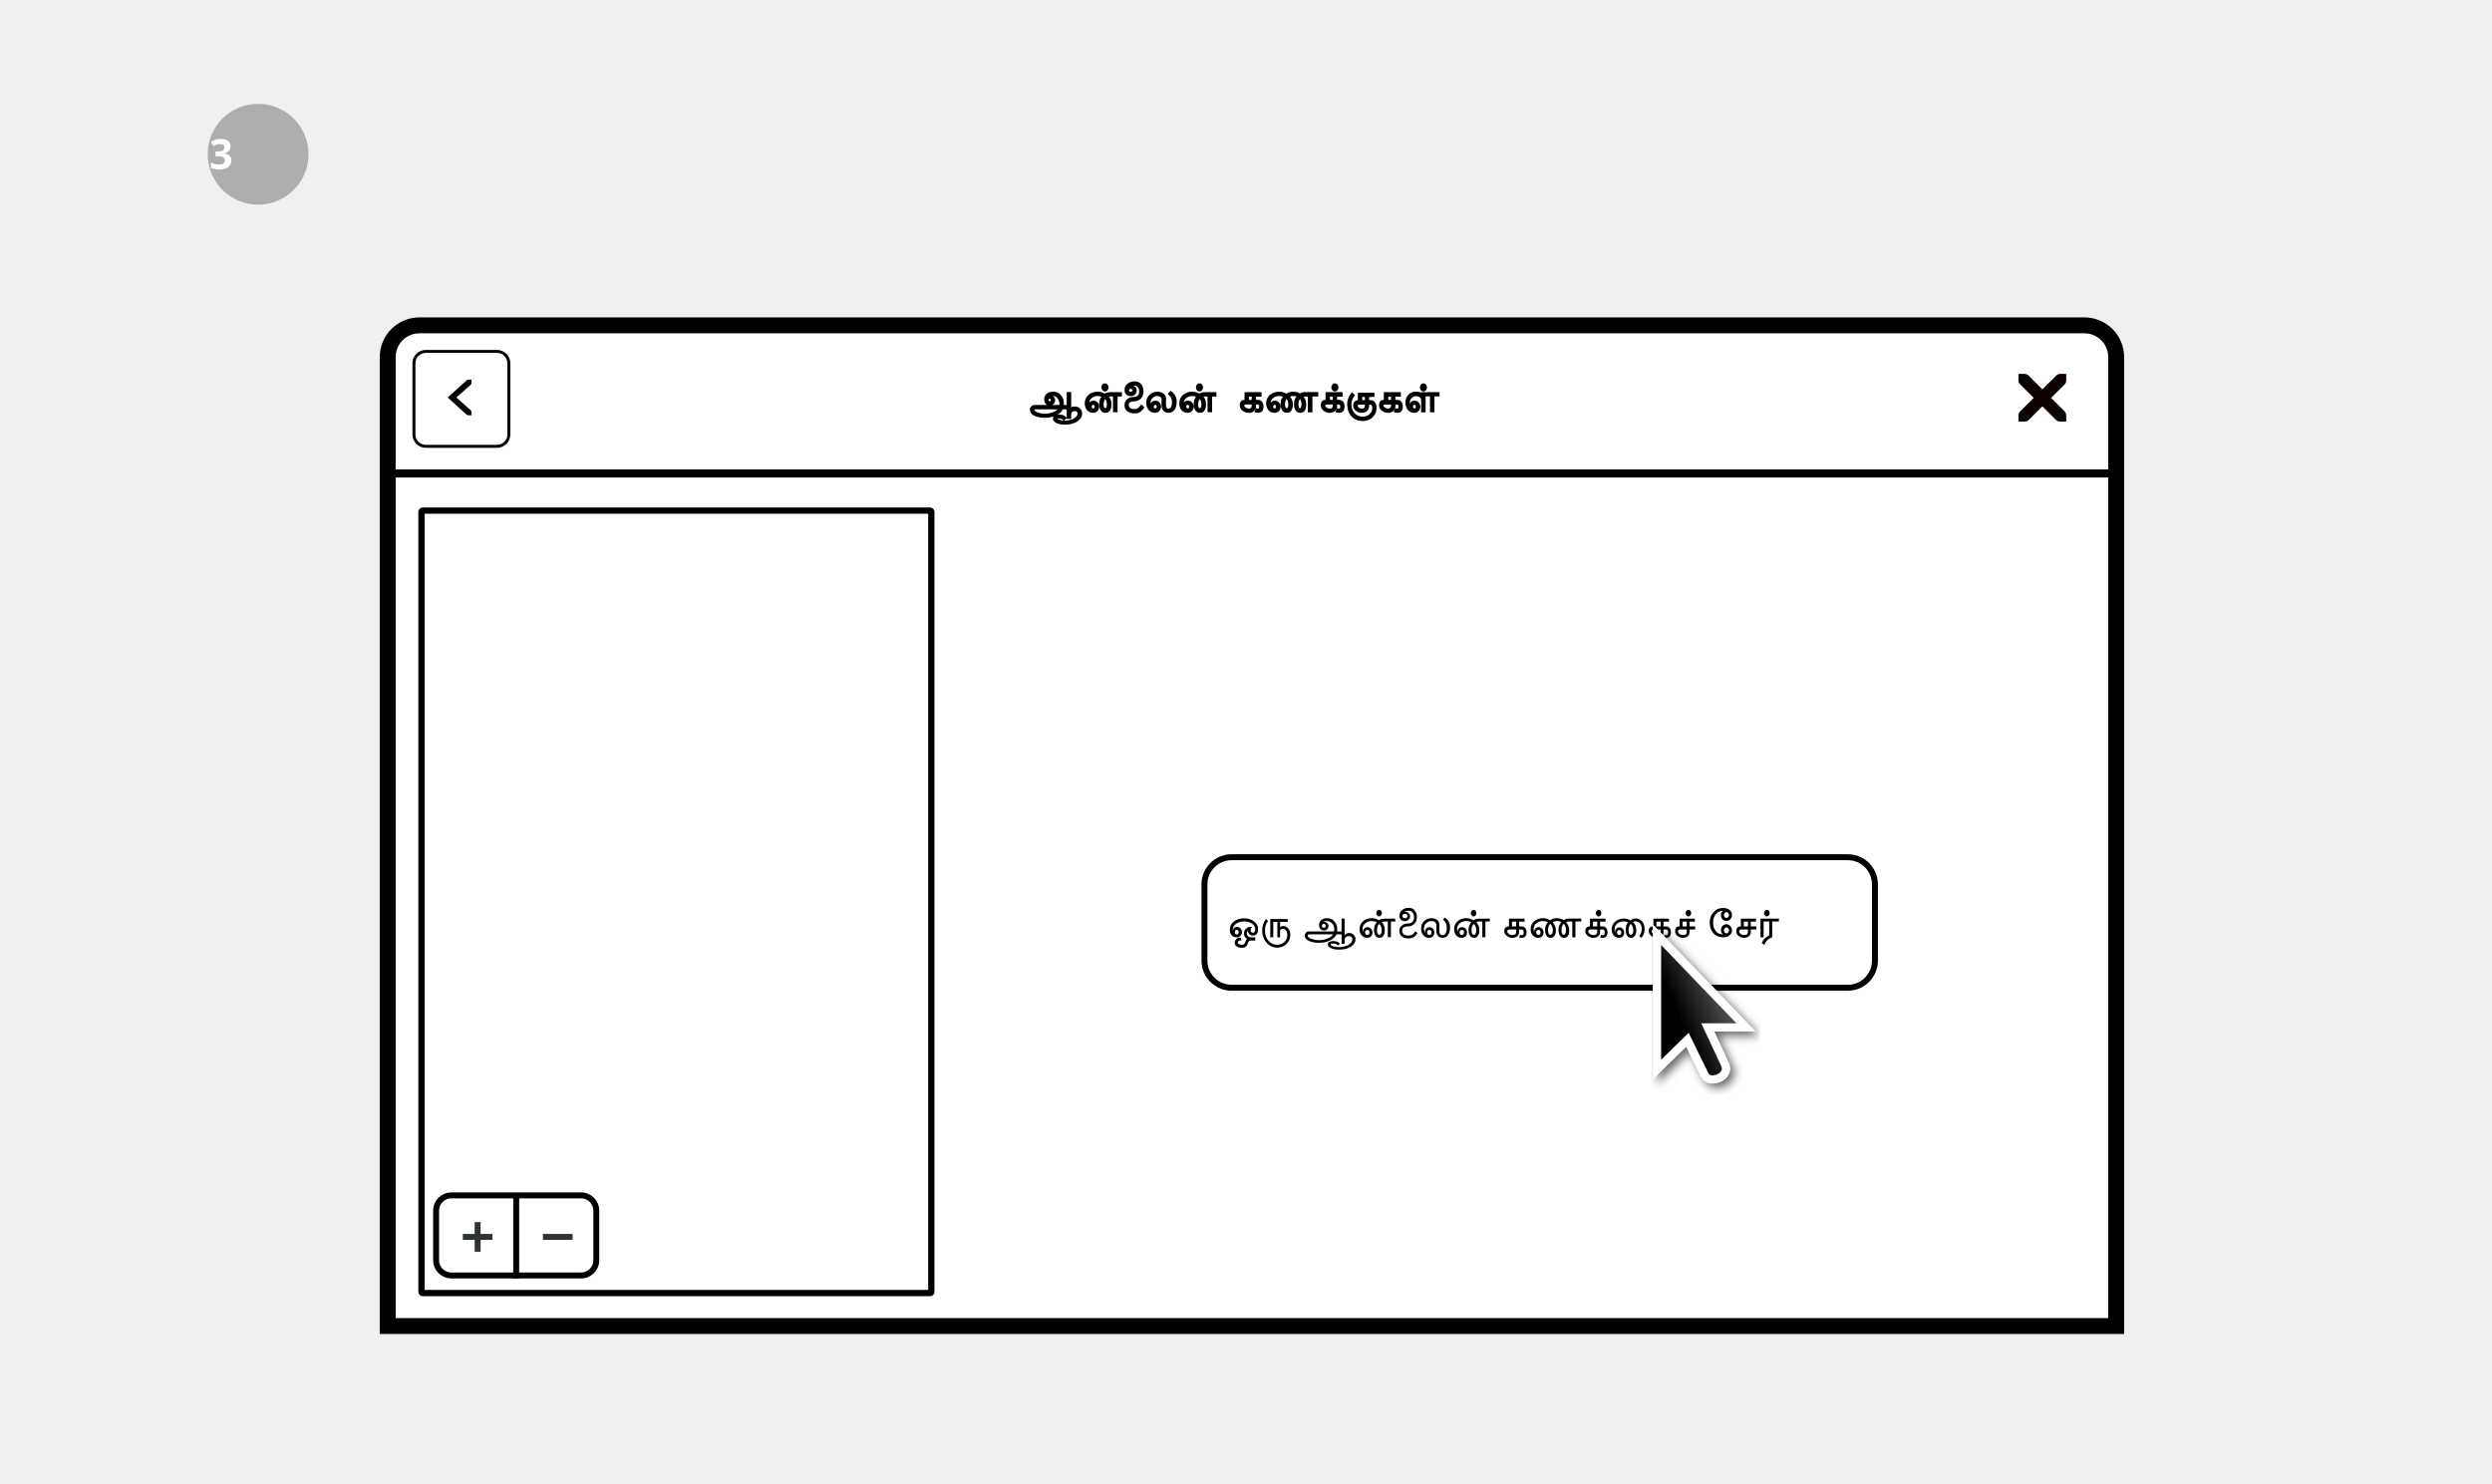
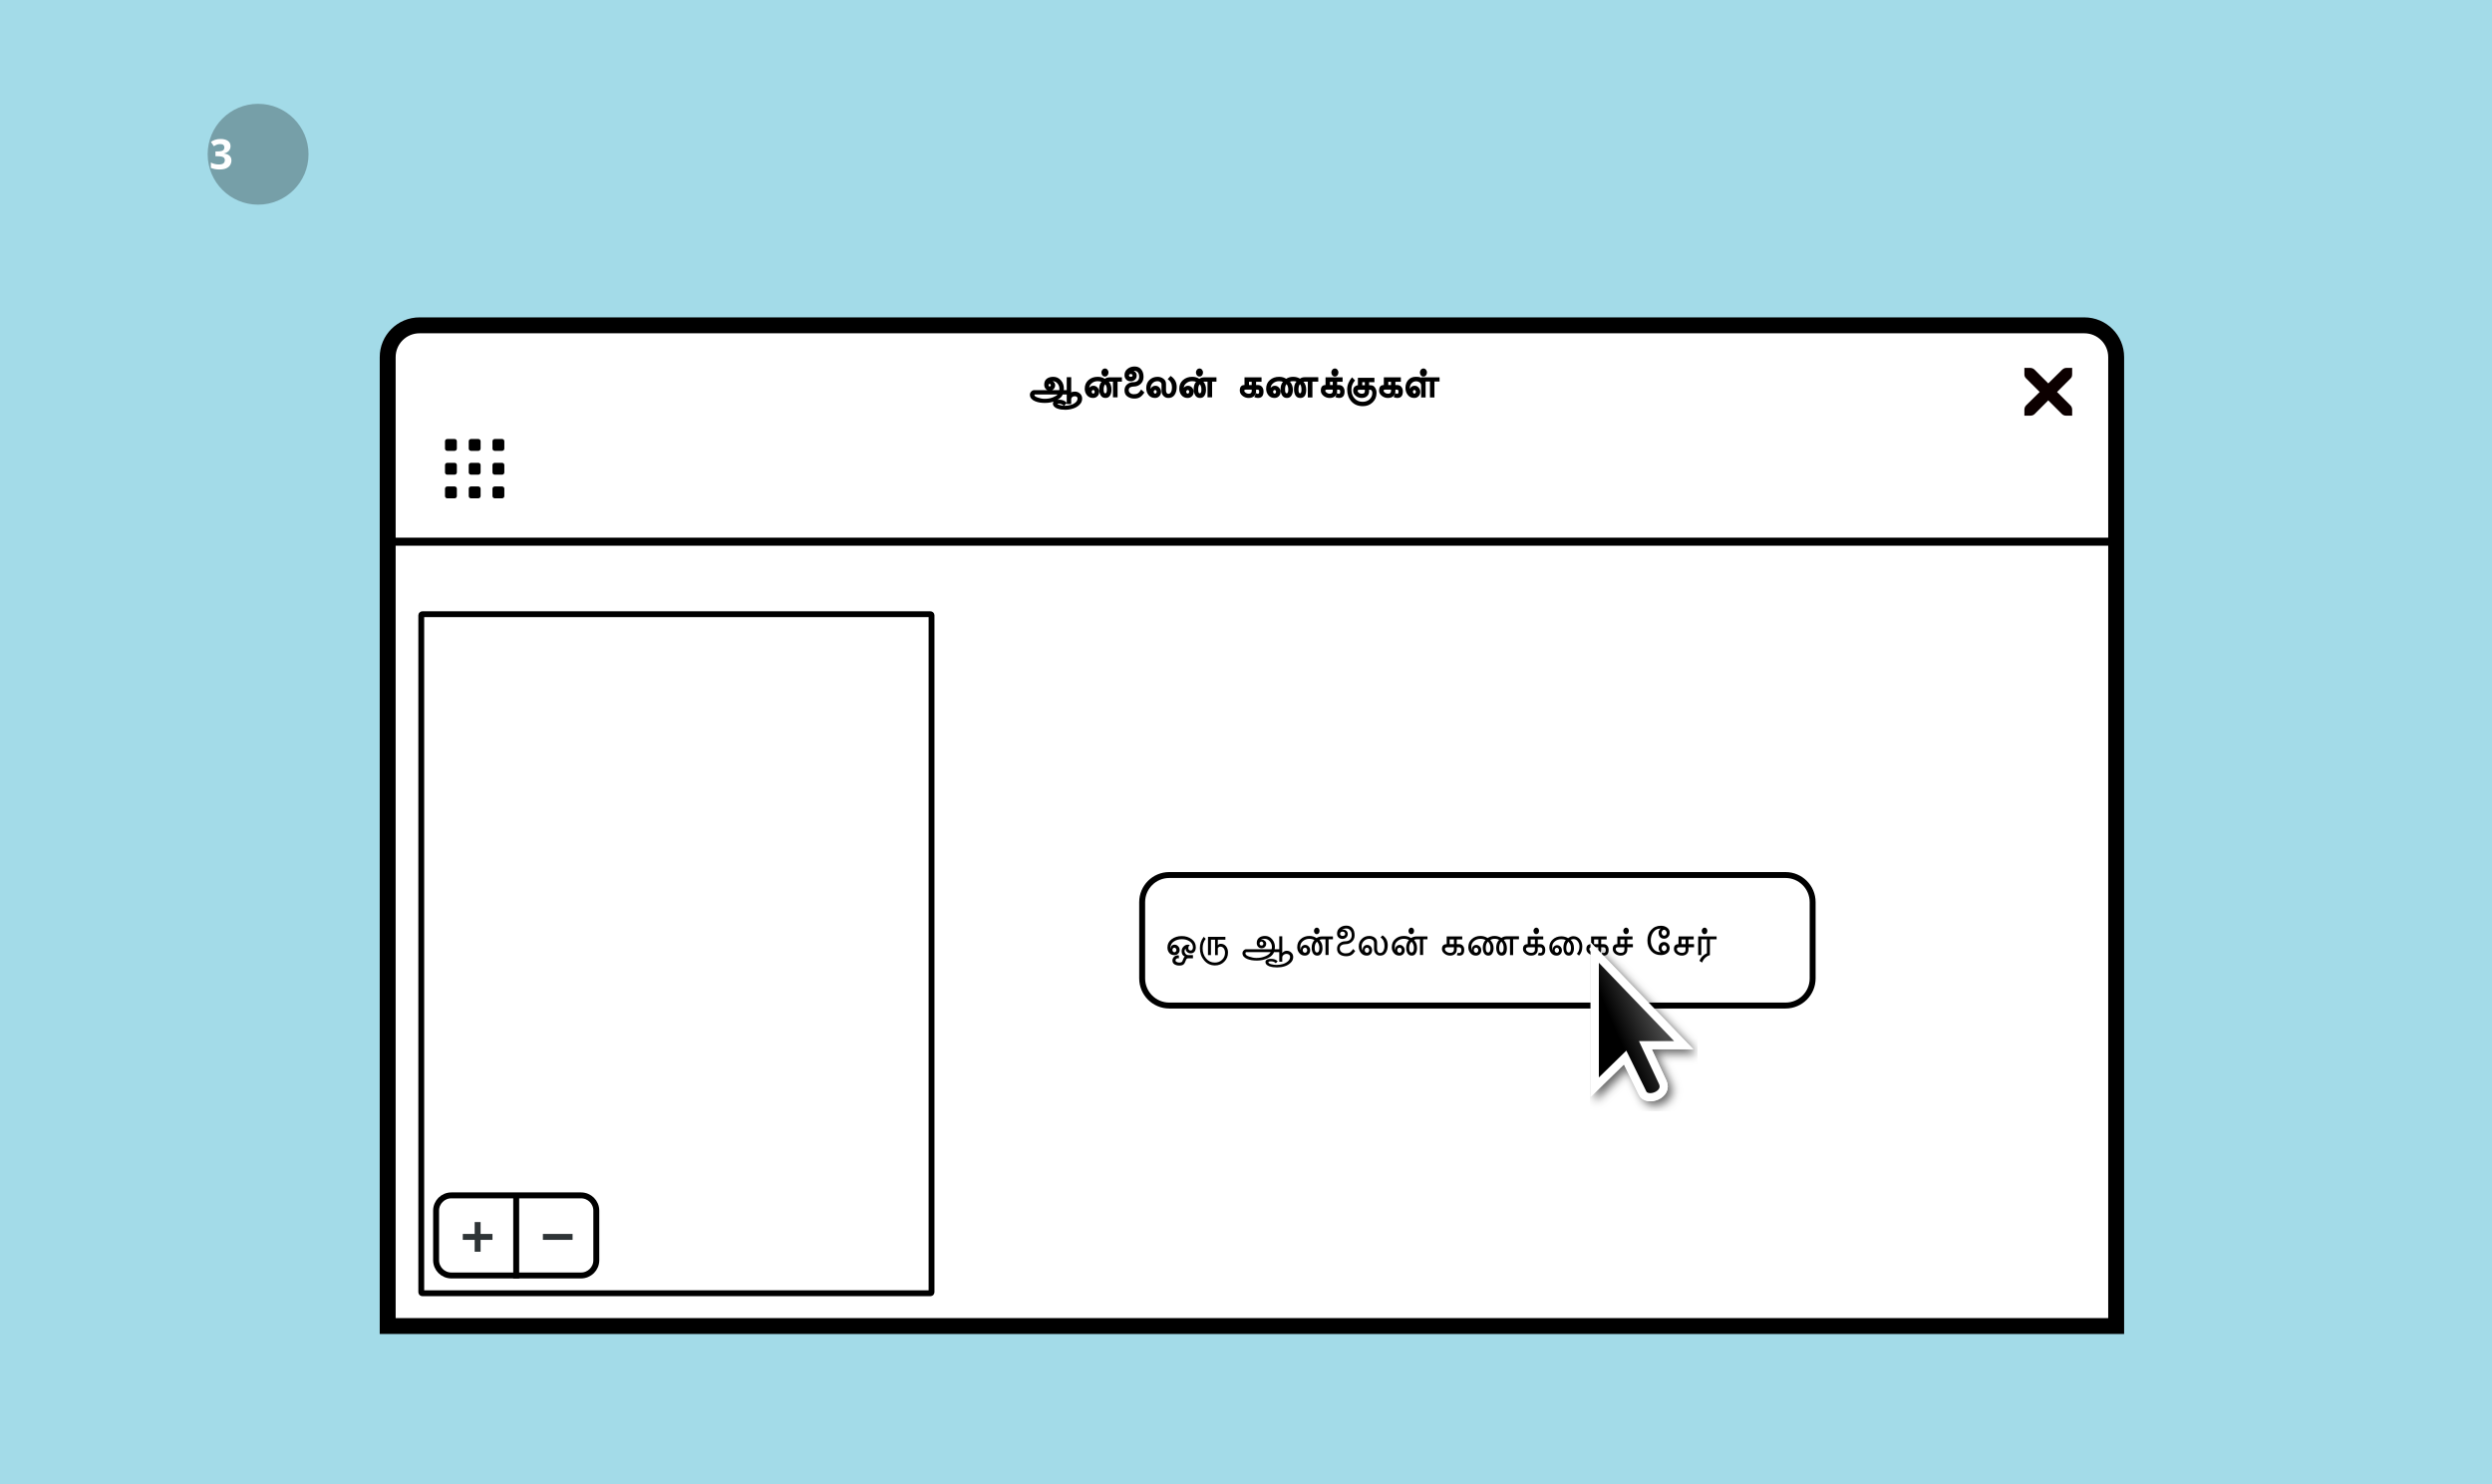
<svg xmlns="http://www.w3.org/2000/svg" xmlns:ns1="http://www.openswatchbook.org/uri/2009/osb" xmlns:xlink="http://www.w3.org/1999/xlink" height="500" id="svg10075" version="1.1" width="840">
  <defs id="defs10077">
    <linearGradient id="RHEL7" ns1:paint="gradient">
      <stop id="stop13323" offset="0" style="stop-color:#a3dbe8;stop-opacity:1;" />
      <stop id="stop13325" offset="1" style="stop-color:#a3dbe8;stop-opacity:1;" />
    </linearGradient>
    <linearGradient id="GNOME" ns1:paint="gradient">
      <stop id="stop11074" offset="0" style="stop-color:#eeedec;stop-opacity:1;" />
      <stop id="stop11076" offset="1" style="stop-color:#eeedec;stop-opacity:1" />
    </linearGradient>
    <linearGradient id="BLANK" ns1:paint="gradient">
      <stop id="stop7012" offset="0" style="stop-color:#eeedec;stop-opacity:0;" />
      <stop id="stop7014" offset="1" style="stop-color:#eeedec;stop-opacity:0" />
    </linearGradient>
    <linearGradient gradientTransform="matrix(1.183438,0,0,0.896461,5.70167,415.6038)" gradientUnits="userSpaceOnUse" id="linearGradient7064" x1="-18.338" x2="713.429" y1="490.549" y2="490.549" xlink:href="#GNOME" />
    <filter color-interpolation-filters="sRGB" height="1.131" id="filter5601" width="1.206" x="-0.103" y="-0.065">
      <feGaussianBlur id="feGaussianBlur5603" stdDeviation="0.611" />
    </filter>
    <linearGradient gradientUnits="userSpaceOnUse" id="linearGradient5885" x1="29.09" x2="33.971" y1="11.773" y2="9.709" xlink:href="#linearGradient5716" />
    <linearGradient id="linearGradient5716">
      <stop id="stop5718" offset="0" style="stop-color:#000000;stop-opacity:1;" />
      <stop id="stop5720" offset="1" style="stop-color:#484848;stop-opacity:1;" />
    </linearGradient>
    <linearGradient gradientUnits="userSpaceOnUse" id="linearGradient17441" x1="29.09" x2="33.971" y1="11.773" y2="9.709" xlink:href="#linearGradient5716" />
    <linearGradient id="linearGradient17443">
      <stop id="stop17445" offset="0" style="stop-color:#000000;stop-opacity:1;" />
      <stop id="stop17447" offset="1" style="stop-color:#484848;stop-opacity:1;" />
    </linearGradient>
    <linearGradient gradientUnits="userSpaceOnUse" id="linearGradient17453" x1="29.09" x2="33.971" y1="11.773" y2="9.709" xlink:href="#linearGradient5716" />
    <linearGradient gradientUnits="userSpaceOnUse" id="linearGradient17455" x1="29.09" x2="33.971" y1="11.773" y2="9.709" xlink:href="#linearGradient5716" />
  </defs>
  <g id="layer1" transform="translate(0,-992.3622)">
-     <rect height="656" id="background" style="fill:url(#BLANK);" width="866" x="-16" y="855.362" />
+     <rect height="656" id="background" style="fill:url(#RHEL7);" width="866" x="-16" y="855.362" />
  </g>
  <g id="layer2" transform="translate(0,-540)">
    <g id="g11020" transform="translate(-35,-139.3622)">
      <path d="m 137,278 c 0,9.389 -7.611,17 -17,17 -9.389,0 -17,-7.611 -17,-17 0,-9.389 7.611,-17 17,-17 9.389,0 17,7.611 17,17 z" id="path11014" style="color:#000000;fill:#000000;fill-opacity:0.275;stroke:none;stroke-width:1.07;marker:none;visibility:visible;display:inline;overflow:visible;enable-background:accumulate" transform="translate(2,453.3622)" />
      <text id="text11016" style="font-size:14px;font-style:normal;font-variant:normal;font-weight:bold;font-stretch:normal;text-align:center;line-height:125%;letter-spacing:0px;word-spacing:0px;writing-mode:lr-tb;text-anchor:middle;fill:#ffffff;fill-opacity:1;stroke:none;font-family:Cantarell;-inkscape-font-specification:Cantarell Bold" x="122.293" y="736.362" xml:space="preserve">
        <tspan id="tspan11018" x="122.293" y="736.362">3</tspan>
      </text>
    </g>
    <g id="g4890" style="display:inline" transform="matrix(2.683333,0,0,2.683333,-1275.51,-1072.854)">
      <path d="m 528.047,641.939 209.13,0 c 2.216,0 4,1.784 4,4 l 0,121.727 -4,0 -209.13,0 -4,0 0,-121.727 c 0,-2.216 1.784,-4 4,-4 z" id="path5430" style="fill:#ffffff;fill-opacity:1;stroke:#000000;stroke-width:2;stroke-miterlimit:4;stroke-opacity:1" />
-       <path d="m 524.598,660.548 c 212.461,0 216.298,0 216.298,0" id="path5361" style="fill:none;stroke:#000000;stroke-width:1.015;stroke-linecap:butt;stroke-linejoin:miter;stroke-miterlimit:4;stroke-opacity:1;stroke-dasharray:none" />
-       <g id="g5363" style="fill:#0c0000;fill-opacity:1" transform="matrix(0.7499781,0,0,0.7499781,725.9032,645.0342)">
+       <path d="m 524.598,669.119 c 212.461,0 216.298,0 216.298,0" id="path5361" style="fill:none;stroke:#000000;stroke-width:1.015;stroke-linecap:butt;stroke-linejoin:miter;stroke-miterlimit:4;stroke-opacity:1;stroke-dasharray:none" />
+       <g id="g5363" style="fill:#0c0000;fill-opacity:1" transform="matrix(0.7499781,0,0,0.7499781,726.6485,644.2889)">
        <g id="g5365" style="fill:#0c0000;fill-opacity:1;display:inline" transform="translate(-60,-518)" />
        <g id="g5367" style="fill:#0c0000;fill-opacity:1" transform="translate(-60,-518)" />
        <g id="g5369" style="fill:#0c0000;fill-opacity:1" transform="translate(-60,-518)" />
        <g id="g5371" style="fill:#0c0000;fill-opacity:1" transform="translate(-60,-518)">
          <g id="g5373" style="fill:#0c0000;fill-opacity:1;display:inline" transform="translate(19,-242)">
            <path d="m 45,764 1,0 c 0.01,-1.2e-4 0.021,-4.6e-4 0.031,0 0.255,0.011 0.51,0.129 0.688,0.312 L 49,766.594 51.312,764.312 C 51.578,764.082 51.759,764.007 52,764 l 1,0 0,1 c 0,0.286 -0.034,0.551 -0.25,0.75 l -2.281,2.281 2.25,2.25 C 52.907,770.469 53,770.735 53,771 l 0,1 -1,0 c -0.265,-10e-6 -0.531,-0.093 -0.719,-0.281 L 49,769.438 46.719,771.719 C 46.531,771.907 46.265,772 46,772 l -1,0 0,-1 c -3e-6,-0.265 0.093,-0.531 0.281,-0.719 l 2.281,-2.25 L 45.281,765.75 C 45.071,765.555 44.978,765.281 45,765 l 0,-1 z" id="path5375" style="font-size:xx-small;font-style:normal;font-variant:normal;font-weight:normal;font-stretch:normal;text-indent:0;text-align:start;text-decoration:none;line-height:normal;letter-spacing:normal;word-spacing:normal;text-transform:none;direction:ltr;block-progression:tb;writing-mode:lr-tb;text-anchor:start;color:#bebebe;fill:#0c0000;fill-opacity:1;fill-rule:nonzero;stroke:none;stroke-width:1.781;marker:none;visibility:visible;display:inline;overflow:visible;enable-background:new;font-family:Andale Mono;-inkscape-font-specification:Andale Mono" />
          </g>
        </g>
        <g id="g5377" style="fill:#0c0000;fill-opacity:1" transform="translate(-60,-518)" />
        <g id="g5379" style="fill:#0c0000;fill-opacity:1" transform="translate(-60,-518)" />
        <g id="g5381" style="fill:#0c0000;fill-opacity:1" transform="translate(-60,-518)" />
      </g>
-       <rect height="98.306" id="rect12010" rx="0.143" ry="0.158" style="color:#000000;fill:none;stroke:#000000;stroke-width:0.788;stroke-opacity:1;marker:none;visibility:visible;display:inline;overflow:visible;enable-background:accumulate" width="64.046" x="528.291" y="665.216" />
-       <text id="text12012" style="font-size:5.217px;font-style:normal;font-variant:normal;font-weight:bold;font-stretch:normal;text-align:center;line-height:125%;letter-spacing:0px;word-spacing:0px;writing-mode:lr-tb;text-anchor:middle;fill:#000000;fill-opacity:1;stroke:none;font-family:Cantarell;-inkscape-font-specification:Cantarell Bold" x="634.848" y="652.865" xml:space="preserve">
-         <tspan id="tspan12014" x="634.848" y="652.865">ஆன்லைன்  கணக்குகள்</tspan>
+       <g id="g7362" style="display:inline" transform="matrix(0.7453416,0,0,0.7453416,514.1032,448.2685)">
+         <rect height="16" id="rect7364" style="color:#bebebe;fill:none;stroke:none;stroke-width:1;marker:none;visibility:visible;display:inline;overflow:visible" width="16" x="20" y="276" />
+         <rect height="2" id="rect13363" rx="0.385" ry="0.379" style="color:#000000;fill:#000000;fill-opacity:1;fill-rule:nonzero;stroke:none;stroke-width:1;marker:none;visibility:visible;display:inline;overflow:visible;enable-background:new" width="2" x="23" y="279" />
+         <rect height="2" id="rect13365" rx="0.385" ry="0.379" style="color:#000000;fill:#000000;fill-opacity:1;fill-rule:nonzero;stroke:none;stroke-width:1;marker:none;visibility:visible;display:inline;overflow:visible;enable-background:new" width="2" x="27" y="279" />
+         <rect height="2" id="rect13367" rx="0.385" ry="0.379" style="color:#000000;fill:#000000;fill-opacity:1;fill-rule:nonzero;stroke:none;stroke-width:1;marker:none;visibility:visible;display:inline;overflow:visible;enable-background:new" width="2" x="31" y="279" />
+         <rect height="2" id="rect13369" rx="0.385" ry="0.379" style="color:#000000;fill:#000000;fill-opacity:1;fill-rule:nonzero;stroke:none;stroke-width:1;marker:none;visibility:visible;display:inline;overflow:visible;enable-background:new" width="2" x="23" y="283.016" />
+         <rect height="2" id="rect13371" rx="0.385" ry="0.379" style="color:#000000;fill:#000000;fill-opacity:1;fill-rule:nonzero;stroke:none;stroke-width:1;marker:none;visibility:visible;display:inline;overflow:visible;enable-background:new" width="2" x="27" y="283.016" />
+         <rect height="2" id="rect13373" rx="0.385" ry="0.379" style="color:#000000;fill:#000000;fill-opacity:1;fill-rule:nonzero;stroke:none;stroke-width:1;marker:none;visibility:visible;display:inline;overflow:visible;enable-background:new" width="2" x="31" y="283.016" />
+         <rect height="2" id="rect13375" rx="0.385" ry="0.379" style="color:#000000;fill:#000000;fill-opacity:1;fill-rule:nonzero;stroke:none;stroke-width:1;marker:none;visibility:visible;display:inline;overflow:visible;enable-background:new" width="2" x="23" y="287" />
+         <rect height="2" id="rect13377" rx="0.385" ry="0.379" style="color:#000000;fill:#000000;fill-opacity:1;fill-rule:nonzero;stroke:none;stroke-width:1;marker:none;visibility:visible;display:inline;overflow:visible;enable-background:new" width="2" x="27" y="287" />
+         <rect height="2" id="rect13379" rx="0.385" ry="0.379" style="color:#000000;fill:#000000;fill-opacity:1;fill-rule:nonzero;stroke:none;stroke-width:1;marker:none;visibility:visible;display:inline;overflow:visible;enable-background:new" width="2" x="31" y="287" />
+       </g>
+       <rect height="85.316" id="rect12010" rx="0.143" ry="0.137" style="color:#000000;fill:none;stroke:#000000;stroke-width:0.734;stroke-opacity:1;marker:none;visibility:visible;display:inline;overflow:visible;enable-background:accumulate" width="64.099" x="528.265" y="678.232" />
+       <text id="text12012" style="font-size:5.217px;font-style:normal;font-variant:normal;font-weight:bold;font-stretch:normal;text-align:center;line-height:125%;letter-spacing:0px;word-spacing:0px;writing-mode:lr-tb;text-anchor:middle;fill:#000000;fill-opacity:1;stroke:none;font-family:Cantarell;-inkscape-font-specification:Cantarell Bold" x="634.848" y="651.001" xml:space="preserve">
+         <tspan id="tspan12014" x="634.848" y="651.001">ஆன்லைன்  கணக்குகள்</tspan>
      </text>
-       <rect height="16.398" id="rect17494" rx="3.405" ry="3.405" style="color:#000000;fill:none;stroke:#000000;stroke-width:0.745;stroke-linecap:square;stroke-linejoin:miter;stroke-miterlimit:4;stroke-opacity:1;stroke-dasharray:none;stroke-dashoffset:0;marker:none;visibility:visible;display:inline;overflow:visible;enable-background:accumulate" width="84.224" x="626.65" y="708.765" />
-       <text id="text17496" style="font-size:5.217px;font-style:normal;font-variant:normal;font-weight:normal;font-stretch:normal;text-align:center;line-height:125%;letter-spacing:0px;word-spacing:0px;writing-mode:lr-tb;text-anchor:middle;fill:#000000;fill-opacity:1;stroke:none;font-family:Cantarell;-inkscape-font-specification:Cantarell" x="668.813" y="718.828" xml:space="preserve">
-         <tspan id="tspan17498" x="668.813" y="718.828">ஒரு ஆன்லைன் கணக்கைச் சேர்</tspan>
+       <rect height="16.398" id="rect17494" rx="3.405" ry="3.405" style="color:#000000;fill:none;stroke:#000000;stroke-width:0.745;stroke-linecap:square;stroke-linejoin:miter;stroke-miterlimit:4;stroke-opacity:1;stroke-dasharray:none;stroke-dashoffset:0;marker:none;visibility:visible;display:inline;overflow:visible;enable-background:accumulate" width="84.224" x="618.824" y="711.001" />
+       <text id="text17496" style="font-size:5.217px;font-style:normal;font-variant:normal;font-weight:normal;font-stretch:normal;text-align:center;line-height:125%;letter-spacing:0px;word-spacing:0px;writing-mode:lr-tb;text-anchor:middle;fill:#000000;fill-opacity:1;stroke:none;font-family:Cantarell;-inkscape-font-specification:Cantarell" x="660.987" y="721.064" xml:space="preserve">
+         <tspan id="tspan17498" x="660.987" y="721.064">ஒரு ஆன்லைன் கணக்கைச் சேர்</tspan>
      </text>
-       <g id="default-pointer-c" style="display:inline" transform="matrix(1.028173,0,0,1.028173,656.1496,716.1309)">
+       <g id="default-pointer-c" style="display:inline" transform="matrix(1.028173,0,0,1.028173,648.3236,718.3669)">
        <path d="m 27.135,2.848 0,16.44 3.712,-3.624 2.121,4.331 c 0.52,1.171 3.221,0.23 2.453,-1.337 l -2.099,-4.497 4.685,0 L 27.135,2.848 z" id="path5567" style="opacity:0.6;color:#000000;fill:#000000;fill-opacity:1;fill-rule:nonzero;stroke:#000000;stroke-width:1;stroke-linecap:butt;stroke-linejoin:miter;stroke-miterlimit:10;stroke-opacity:1;stroke-dasharray:none;stroke-dashoffset:0;marker:none;visibility:visible;display:block;overflow:visible;filter:url(#filter5601);enable-background:accumulate" />
        <path d="m 26.605,2.318 0,16.44 3.712,-3.624 2.121,4.331 c 0.52,1.171 3.221,0.23 2.453,-1.337 l -2.099,-4.497 4.685,0 L 26.605,2.318 z" id="path5565" style="color:#000000;fill:url(#linearGradient17453);fill-opacity:1;fill-rule:nonzero;stroke:#ffffff;stroke-width:1;stroke-linecap:butt;stroke-linejoin:miter;stroke-miterlimit:10;stroke-opacity:1;stroke-dasharray:none;stroke-dashoffset:0;marker:none;visibility:visible;display:block;overflow:visible;enable-background:accumulate" />
        <path d="m 26.605,2.318 0,16.44 3.712,-3.624 2.121,4.331 c 0.52,1.171 3.221,0.23 2.453,-1.337 l -2.099,-4.497 4.685,0 L 26.605,2.318 z" id="path6242" style="color:#000000;fill:url(#linearGradient17455);fill-opacity:1;fill-rule:nonzero;stroke:#ffffff;stroke-width:1;stroke-linecap:butt;stroke-linejoin:miter;stroke-miterlimit:10;stroke-opacity:1;stroke-dasharray:none;stroke-dashoffset:0;marker:none;visibility:visible;display:block;overflow:visible;enable-background:accumulate" />
      </g>
      <rect height="10.062" id="rect17500" rx="1.914" ry="1.914" style="color:#000000;fill:none;stroke:#000000;stroke-width:0.745;stroke-linecap:square;stroke-linejoin:miter;stroke-miterlimit:4;stroke-opacity:1;stroke-dasharray:none;stroke-dashoffset:0;marker:none;visibility:visible;display:inline;overflow:visible;enable-background:accumulate" width="20.124" x="530.128" y="751.25" />
      <path d="m 540.19,751.529 0,9.783" id="path17502" style="color:#000000;fill:none;stroke:#000000;stroke-width:0.745;stroke-linecap:square;stroke-linejoin:miter;stroke-miterlimit:4;stroke-opacity:1;stroke-dasharray:none;stroke-dashoffset:0;marker:none;visibility:visible;display:inline;overflow:visible;enable-background:accumulate" />
      <g id="g31978" style="display:inline" transform="matrix(0.3726708,0,0,0.3726708,534.9727,650.6288)">
        <rect height="16" id="rect31980" style="color:#bebebe;fill:none;stroke:none;stroke-width:1;marker:none;visibility:visible;display:inline;overflow:visible" width="16" x="20" y="276" />
        <rect height="2" id="rect31984" style="color:#bebebe;fill:#2e3436;fill-opacity:1;stroke:none;stroke-width:1;marker:none;visibility:visible;display:inline;overflow:visible" width="10" x="23" y="283" />
      </g>
      <g id="g31988" style="display:inline" transform="matrix(0.3726708,0,0,0.3726708,524.9106,650.6288)">
        <rect height="16" id="rect31990" style="color:#bebebe;fill:none;stroke:none;stroke-width:1;marker:none;visibility:visible;display:inline;overflow:visible" width="16" x="20" y="276" />
        <path d="m -174,512 0,4 -4,0 0,2 4,0 0,4 2,0 0,-4 4,0 0,-2 -4,0 0,-4 -2,0 z" id="rect31992" style="color:#bebebe;fill:#2e3436;fill-opacity:1;stroke:none;stroke-width:1;marker:none;visibility:visible;display:inline;overflow:visible" transform="translate(201,-233)" />
      </g>
-       <g id="g4705" style="display:inline" transform="matrix(0.3726708,0,0,0.3726708,492.8318,454.9682)">
-         <rect height="16" id="rect10837-5-8-1" style="color:#bebebe;fill:none;stroke:none;stroke-width:1;marker:none;visibility:visible;display:inline;overflow:visible;enable-background:new" transform="scale(-1,1)" width="16" x="-116" y="518" />
-         <path d="m 112.014,520 -1,0 c -0.01,-1.2e-4 -0.021,-4.6e-4 -0.031,0 -0.255,0.011 -0.51,0.129 -0.688,0.312 l -6.298,5.719 6.298,5.719 c 0.188,0.188 0.453,0.281 0.719,0.281 l 1,0 0,-1 c 0,-0.265 -0.093,-0.531 -0.281,-0.719 l -4.829,-4.281 4.829,-4.281 c 0.211,-0.195 0.303,-0.469 0.281,-0.75 z" id="path10839-9-9-5" style="font-size:medium;font-style:normal;font-variant:normal;font-weight:normal;font-stretch:normal;text-indent:0;text-align:start;text-decoration:none;line-height:normal;letter-spacing:normal;word-spacing:normal;text-transform:none;direction:ltr;block-progression:tb;writing-mode:lr-tb;text-anchor:start;color:#bebebe;fill:#000000;fill-opacity:1;fill-rule:nonzero;stroke:none;stroke-width:1.781;marker:none;visibility:visible;display:inline;overflow:visible;enable-background:new;font-family:Andale Mono;-inkscape-font-specification:Andale Mono" />
-       </g>
-       <rect height="11.925" id="rect15386" rx="1.491" ry="1.491" style="color:#000000;fill:none;stroke:#000000;stroke-width:0.373;stroke-miterlimit:4;stroke-opacity:1;stroke-dasharray:none;marker:none;visibility:visible;display:inline;overflow:visible;enable-background:accumulate" width="11.925" x="527.344" y="645.214" />
    </g>
  </g>
</svg>
